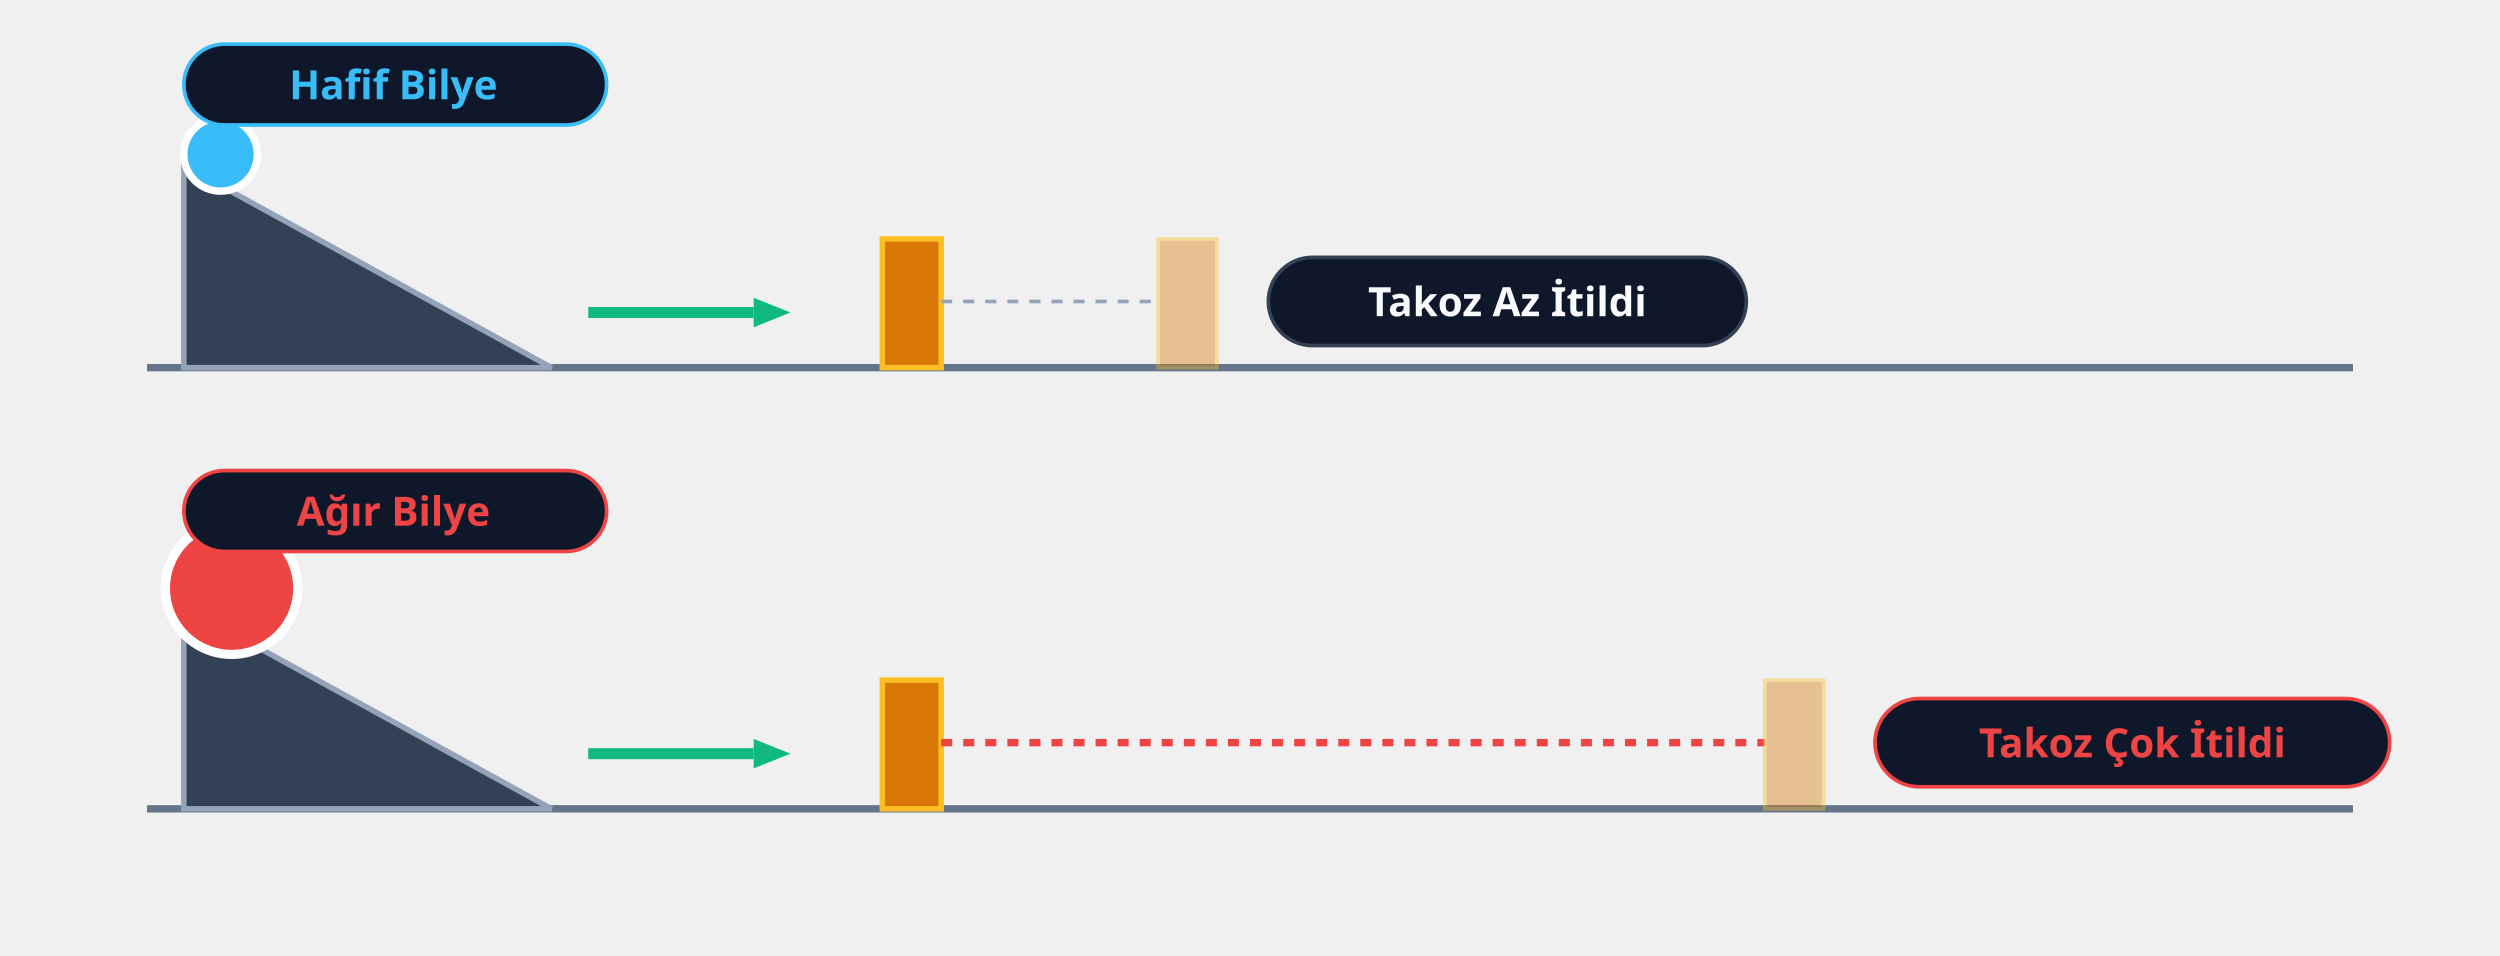
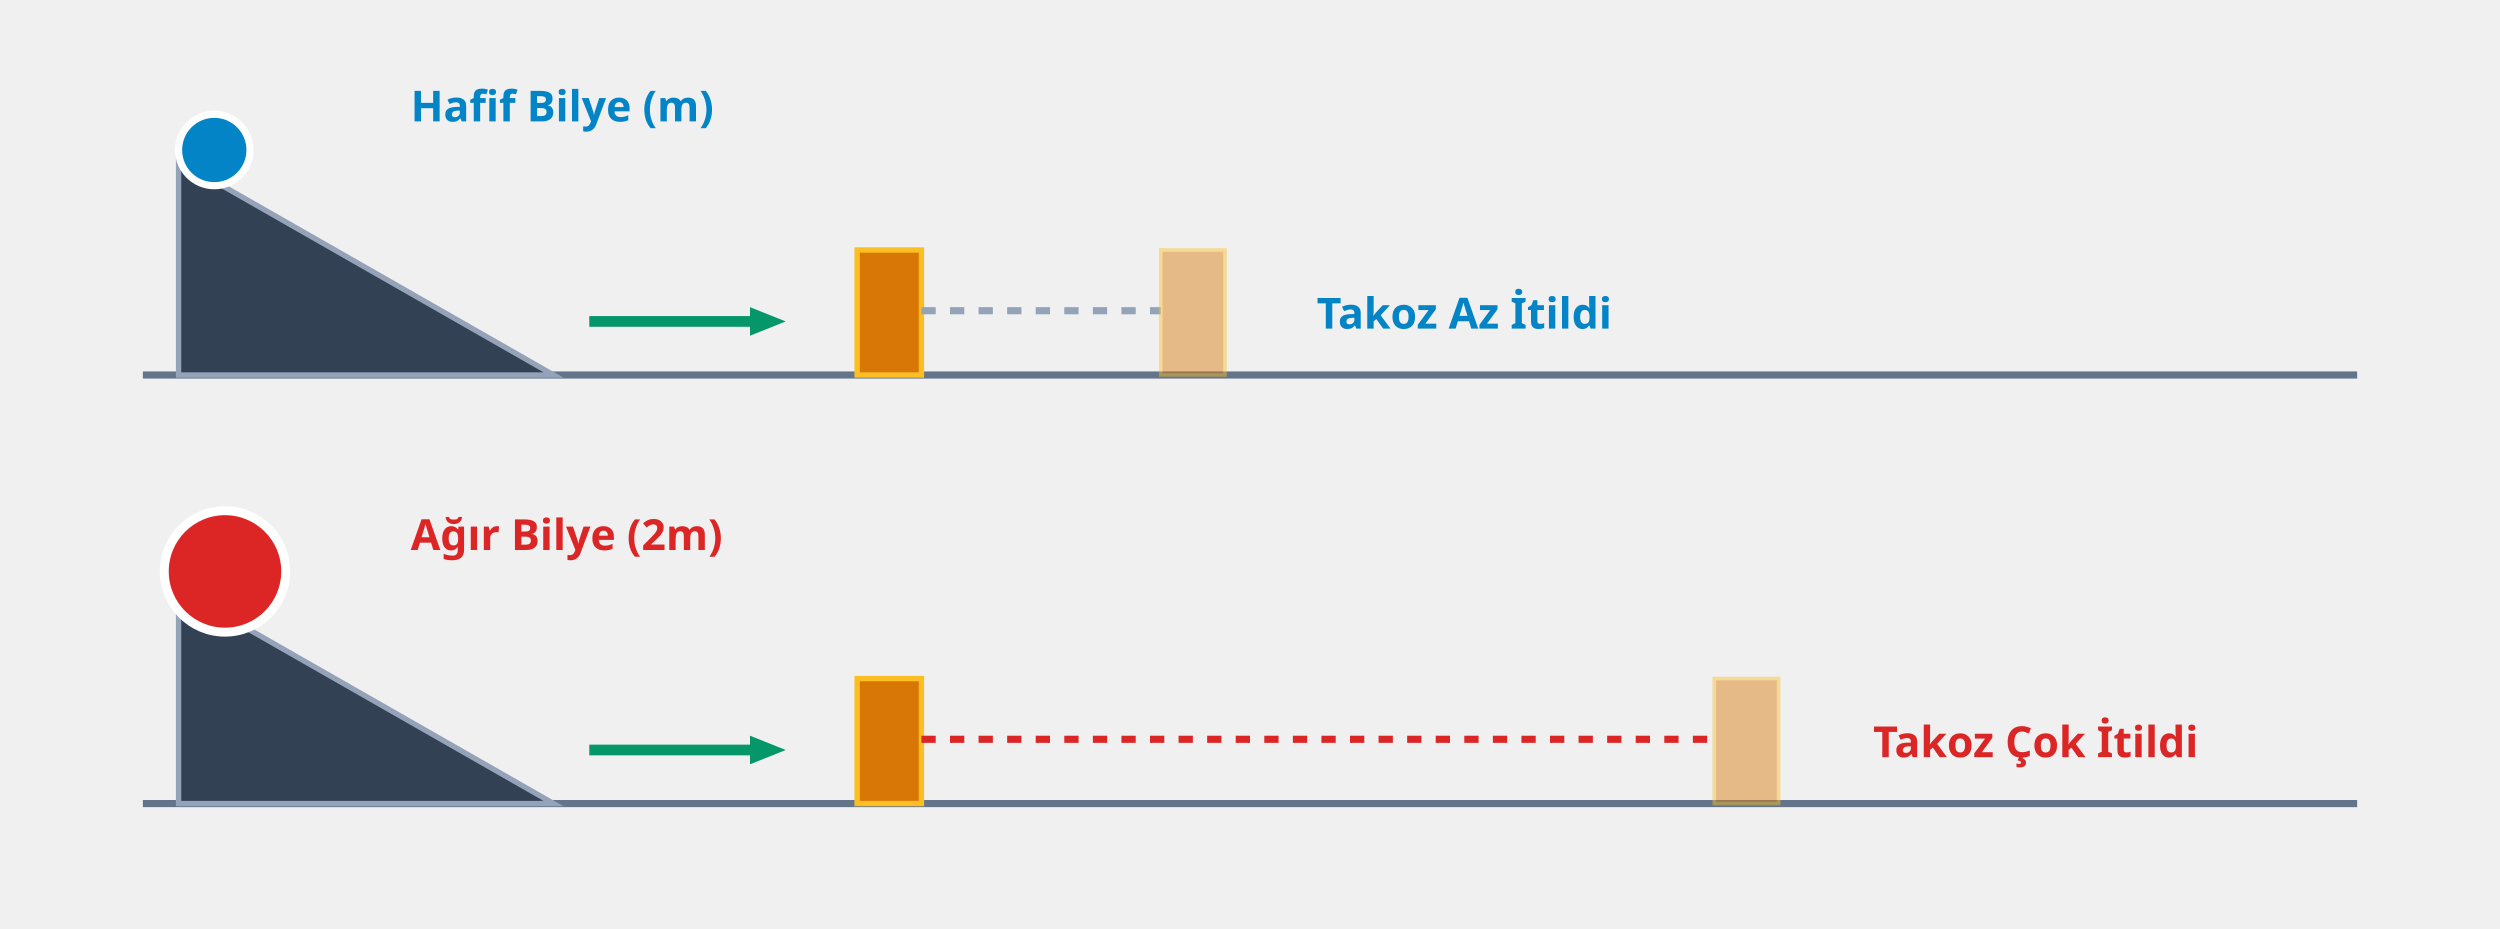
- <svg xmlns="http://www.w3.org/2000/svg" viewBox="0 0 680 260" width="100%" height="100%">
+ <svg xmlns="http://www.w3.org/2000/svg" viewBox="0 0 700 260" width="100%" height="100%">
  <rect width="100%" height="100%" fill="none" />
  <g transform="translate(40, 20)">
-     <line x1="0" y1="80" x2="600" y2="80" stroke="#64748b" stroke-width="2" />
-     <polygon points="10,80 110,80 10,25" fill="#334155" stroke="#94a3b8" stroke-width="1.5" />
-     <circle cx="20" cy="22" r="10" fill="#38bdf8" stroke="#ffffff" stroke-width="2" />
-     <line x1="120" y1="65" x2="165" y2="65" stroke="#10b981" stroke-width="3" />
-     <polygon points="165,61 175,65 165,69" fill="#10b981" />
-     <rect x="200" y="45" width="16" height="35" fill="#d97706" stroke="#fbbf24" stroke-width="1.5" />
-     <line x1="216" y1="62" x2="275" y2="62" stroke="#94a3b8" stroke-dasharray="3,3" />
-     <rect x="275" y="45" width="16" height="35" fill="#d97706" opacity="0.4" stroke="#fbbf24" />
-     <rect x="10" y="-8" width="115" height="22" rx="11" fill="#0f172a" stroke="#38bdf8" />
-     <text x="67" y="7" fill="#38bdf8" font-size="11" font-weight="bold" text-anchor="middle" font-family="system-ui, sans-serif">Hafif Bilye</text>
-     <rect x="305" y="50" width="130" height="24" rx="12" fill="#0f172a" stroke="#334155" />
-     <text x="370" y="66" fill="#f8fafc" font-size="11" font-weight="bold" text-anchor="middle" font-family="system-ui, sans-serif">Takoz Az İtildi</text>
+     <line x1="0" y1="85" x2="620" y2="85" stroke="#64748b" stroke-width="2" />
+     <polygon points="10,85 115,85 10,25" fill="#334155" stroke="#94a3b8" stroke-width="1.5" />
+     <circle cx="20" cy="22" r="10" fill="#0284c7" stroke="#ffffff" stroke-width="2" />
+     <text x="75" y="14" fill="#0284c7" font-size="12" font-weight="bold" font-family="system-ui, sans-serif">Hafif Bilye (m)</text>
+     <line x1="125" y1="70" x2="170" y2="70" stroke="#059669" stroke-width="3" />
+     <polygon points="170,66 180,70 170,74" fill="#059669" />
+     <rect x="200" y="50" width="18" height="35" fill="#d97706" stroke="#fbbf24" stroke-width="1.5" />
+     <line x1="218" y1="67" x2="285" y2="67" stroke="#94a3b8" stroke-dasharray="4,4" stroke-width="2" />
+     <rect x="285" y="50" width="18" height="35" fill="#d97706" opacity="0.45" stroke="#fbbf24" />
+     <text x="370" y="72" fill="#0284c7" font-size="12" font-weight="bold" text-anchor="middle" font-family="system-ui, sans-serif">Takoz Az İtildi</text>
  </g>
  <g transform="translate(40, 140)">
-     <line x1="0" y1="80" x2="600" y2="80" stroke="#64748b" stroke-width="2" />
-     <polygon points="10,80 110,80 10,25" fill="#334155" stroke="#94a3b8" stroke-width="1.5" />
-     <circle cx="23" cy="20" r="18" fill="#ef4444" stroke="#ffffff" stroke-width="2.5" />
-     <line x1="120" y1="65" x2="165" y2="65" stroke="#10b981" stroke-width="3" />
-     <polygon points="165,61 175,65 165,69" fill="#10b981" />
-     <rect x="200" y="45" width="16" height="35" fill="#d97706" stroke="#fbbf24" stroke-width="1.5" />
-     <line x1="216" y1="62" x2="440" y2="62" stroke="#ef4444" stroke-dasharray="3,3" stroke-width="2" />
-     <rect x="440" y="45" width="16" height="35" fill="#d97706" opacity="0.4" stroke="#fbbf24" />
-     <rect x="10" y="-12" width="115" height="22" rx="11" fill="#0f172a" stroke="#ef4444" />
-     <text x="67" y="3" fill="#ef4444" font-size="11" font-weight="bold" text-anchor="middle" font-family="system-ui, sans-serif">Ağır Bilye</text>
-     <rect x="470" y="50" width="140" height="24" rx="12" fill="#0f172a" stroke="#ef4444" />
-     <text x="540" y="66" fill="#ef4444" font-size="11" font-weight="bold" text-anchor="middle" font-family="system-ui, sans-serif">Takoz Çok İtildi</text>
+     <line x1="0" y1="85" x2="620" y2="85" stroke="#64748b" stroke-width="2" />
+     <polygon points="10,85 115,85 10,25" fill="#334155" stroke="#94a3b8" stroke-width="1.5" />
+     <circle cx="23" cy="20" r="17" fill="#dc2626" stroke="#ffffff" stroke-width="2.5" />
+     <text x="75" y="14" fill="#dc2626" font-size="12" font-weight="bold" font-family="system-ui, sans-serif">Ağır Bilye (2m)</text>
+     <line x1="125" y1="70" x2="170" y2="70" stroke="#059669" stroke-width="3" />
+     <polygon points="170,66 180,70 170,74" fill="#059669" />
+     <rect x="200" y="50" width="18" height="35" fill="#d97706" stroke="#fbbf24" stroke-width="1.5" />
+     <line x1="218" y1="67" x2="440" y2="67" stroke="#dc2626" stroke-dasharray="4,4" stroke-width="2" />
+     <rect x="440" y="50" width="18" height="35" fill="#d97706" opacity="0.45" stroke="#fbbf24" />
+     <text x="530" y="72" fill="#dc2626" font-size="12" font-weight="bold" text-anchor="middle" font-family="system-ui, sans-serif">Takoz Çok İtildi</text>
  </g>
</svg>
